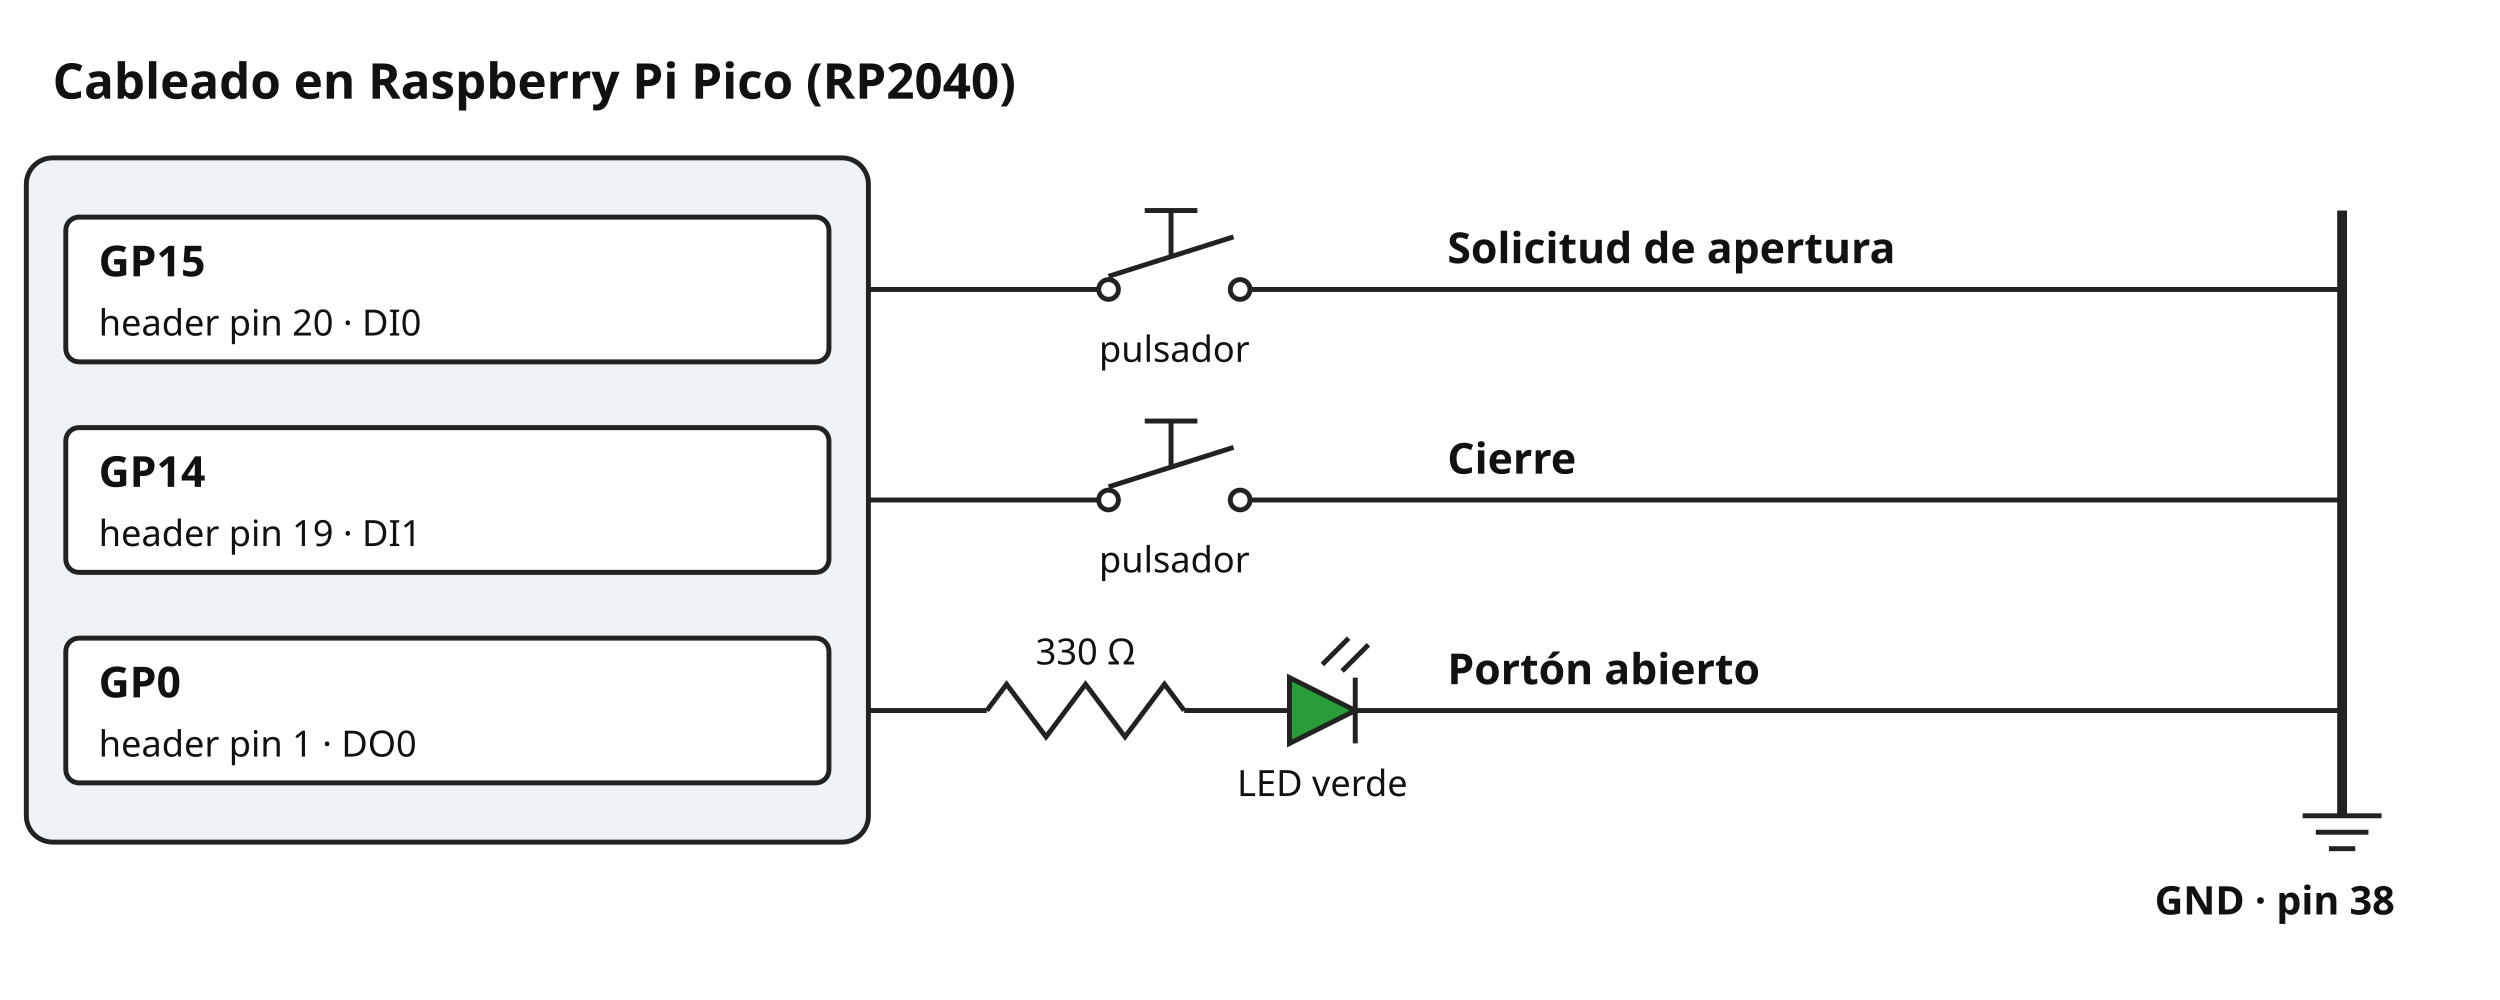
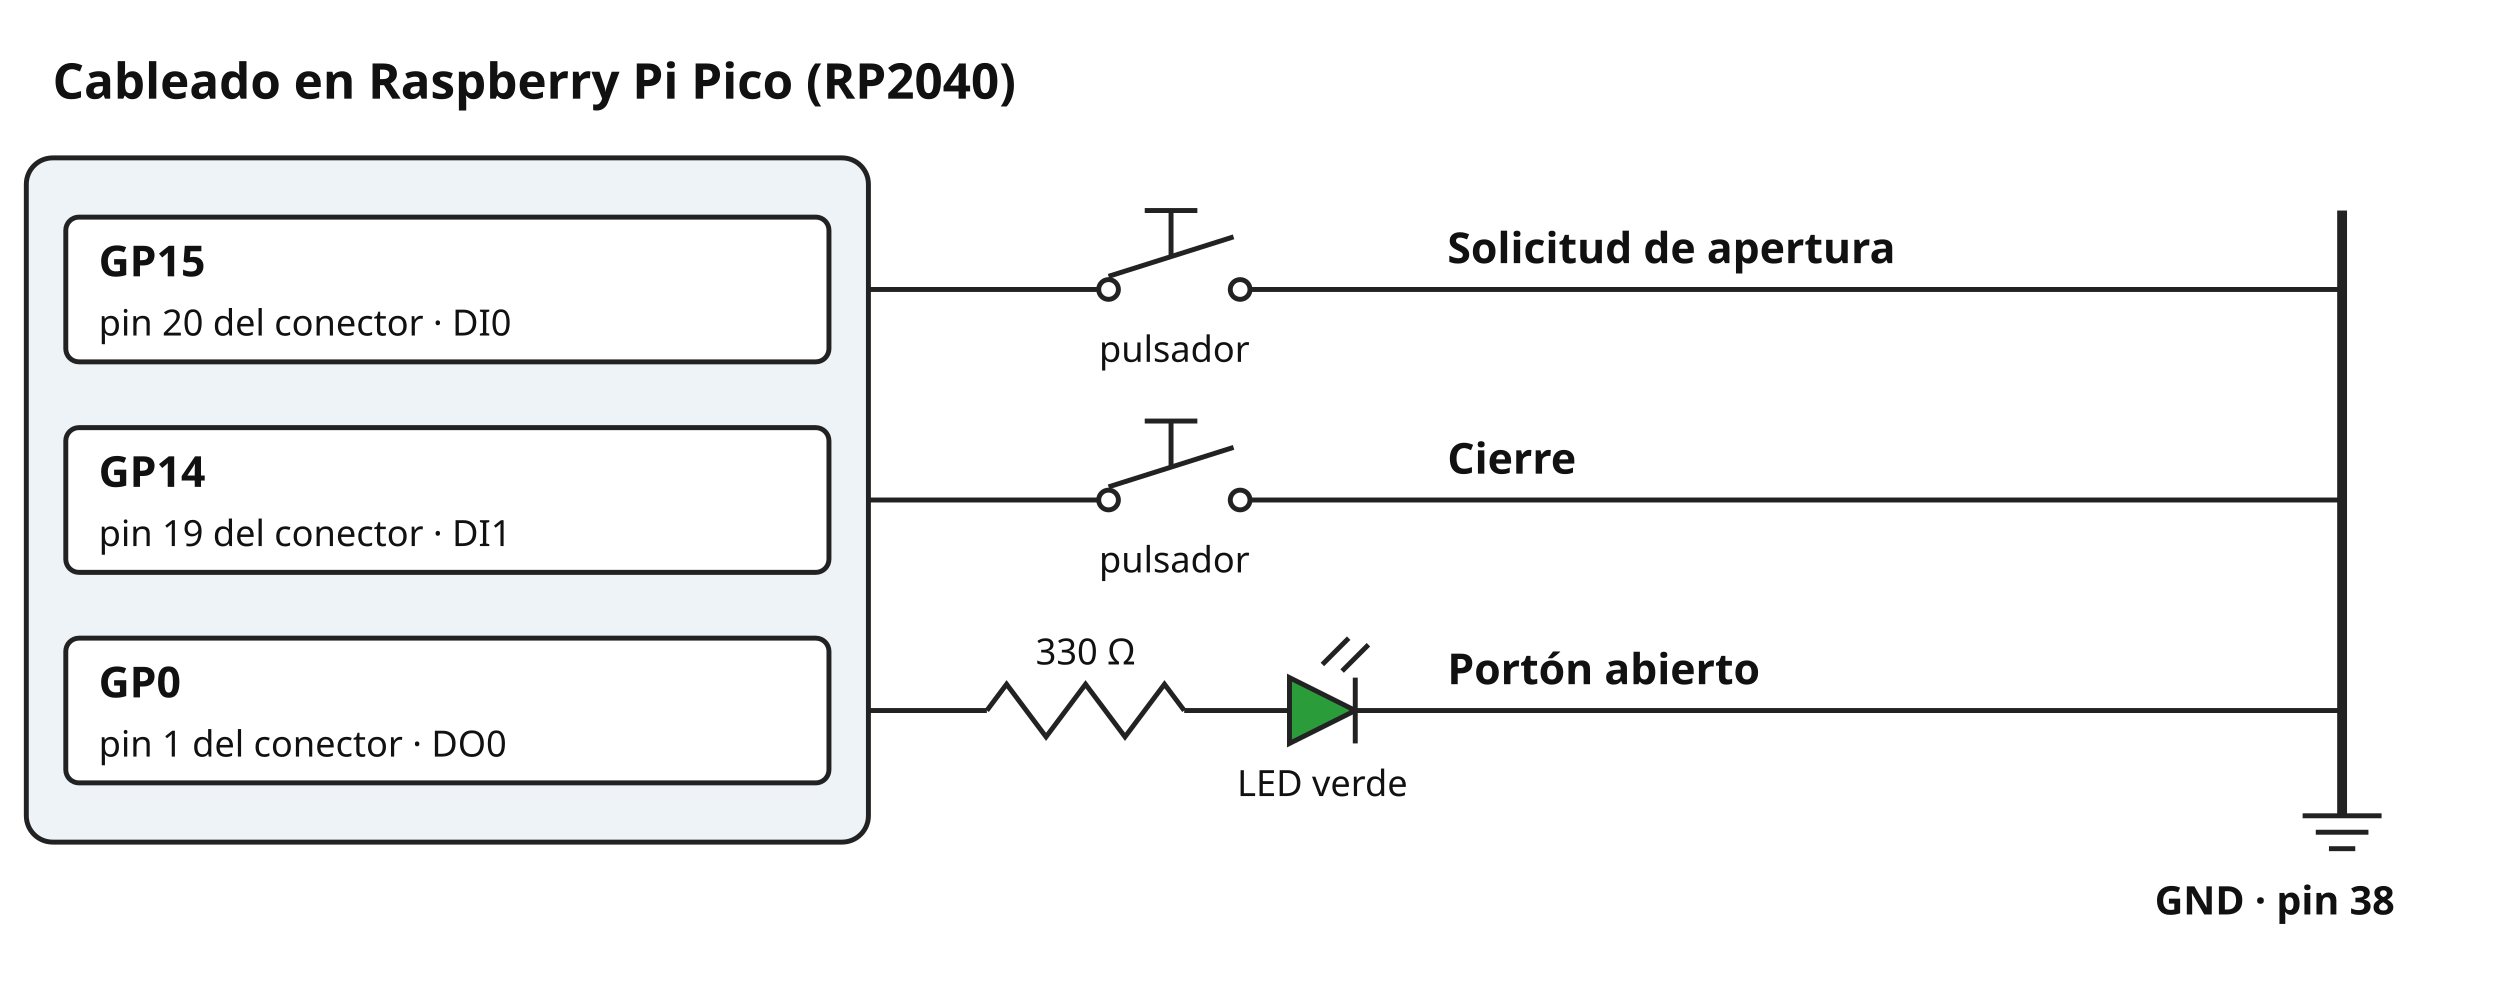
<svg xmlns="http://www.w3.org/2000/svg" viewBox="0 0 760 304" width="760" height="304" role="img" aria-labelledby="wiring-rpi-pico-rp2040-title wiring-rpi-pico-rp2040-desc" font-family="sans-serif" fill="#111111" stroke="#222222" stroke-width="1.5">
  <rect width="760" height="304" fill="#ffffff" stroke="none" />
  <text stroke="none" x="16" y="30" font-size="15" font-weight="bold">Cableado en Raspberry Pi Pico (RP2040)</text>
  <rect x="8" y="48" width="256" height="208" rx="8" fill="#eef3f8" />
  <rect x="20" y="66" width="232" height="44" rx="4" fill="#ffffff" />
  <text stroke="none" x="30" y="84" font-size="13" font-weight="bold">GP15</text>
-   <text stroke="none" x="30" y="102" font-size="11">header pin 20 · DI0</text>
+   <text stroke="none" x="30" y="102" font-size="11">pin 20 del conector · DI0</text>
  <text stroke="none" x="440" y="80" font-size="13" font-weight="bold">Solicitud de apertura</text>
  <polyline points="264,88 334,88" fill="none" />
  <circle cx="337" cy="88" r="3" fill="#ffffff" />
  <circle cx="377" cy="88" r="3" fill="#ffffff" />
  <polyline points="337,84 375,72" fill="none" />
  <polyline points="356,78 356,64" fill="none" />
  <polyline points="348,64 364,64" fill="none" />
  <text stroke="none" x="357" y="110" text-anchor="middle" font-size="11">pulsador</text>
  <polyline points="380,88 712,88" fill="none" />
  <rect x="20" y="130" width="232" height="44" rx="4" fill="#ffffff" />
  <text stroke="none" x="30" y="148" font-size="13" font-weight="bold">GP14</text>
-   <text stroke="none" x="30" y="166" font-size="11">header pin 19 · DI1</text>
+   <text stroke="none" x="30" y="166" font-size="11">pin 19 del conector · DI1</text>
  <text stroke="none" x="440" y="144" font-size="13" font-weight="bold">Cierre</text>
  <polyline points="264,152 334,152" fill="none" />
  <circle cx="337" cy="152" r="3" fill="#ffffff" />
  <circle cx="377" cy="152" r="3" fill="#ffffff" />
  <polyline points="337,148 375,136" fill="none" />
  <polyline points="356,142 356,128" fill="none" />
  <polyline points="348,128 364,128" fill="none" />
  <text stroke="none" x="357" y="174" text-anchor="middle" font-size="11">pulsador</text>
  <polyline points="380,152 712,152" fill="none" />
  <rect x="20" y="194" width="232" height="44" rx="4" fill="#ffffff" />
  <text stroke="none" x="30" y="212" font-size="13" font-weight="bold">GP0</text>
-   <text stroke="none" x="30" y="230" font-size="11">header pin 1 · DO0</text>
+   <text stroke="none" x="30" y="230" font-size="11">pin 1 del conector · DO0</text>
  <text stroke="none" x="440" y="208" font-size="13" font-weight="bold">Portón abierto</text>
  <polyline points="264,216 300,216" fill="none" />
  <polyline points="300,216 306,208 318,224 330,208 342,224 354,208 360,216" fill="none" />
  <text stroke="none" x="330" y="202" text-anchor="middle" font-size="11">330 Ω</text>
  <polyline points="360,216 392,216" fill="none" />
  <polygon points="392,206 392,226 412,216" fill="#2a9d3a" />
  <polyline points="412,206 412,226" fill="none" />
  <polyline points="402,202 410,194" fill="none" />
  <polyline points="408,204 416,196" fill="none" />
  <text stroke="none" x="402" y="242" text-anchor="middle" font-size="11">LED verde</text>
  <polyline points="412,216 712,216" fill="none" />
  <polyline points="712,64 712,248" fill="none" stroke-width="3" />
  <polyline points="700,248 724,248" fill="none" />
  <polyline points="704,253 720,253" fill="none" />
  <polyline points="708,258 716,258" fill="none" />
  <text stroke="none" x="728" y="278" text-anchor="end" font-size="12" font-weight="bold">GND · pin 38</text>
</svg>
